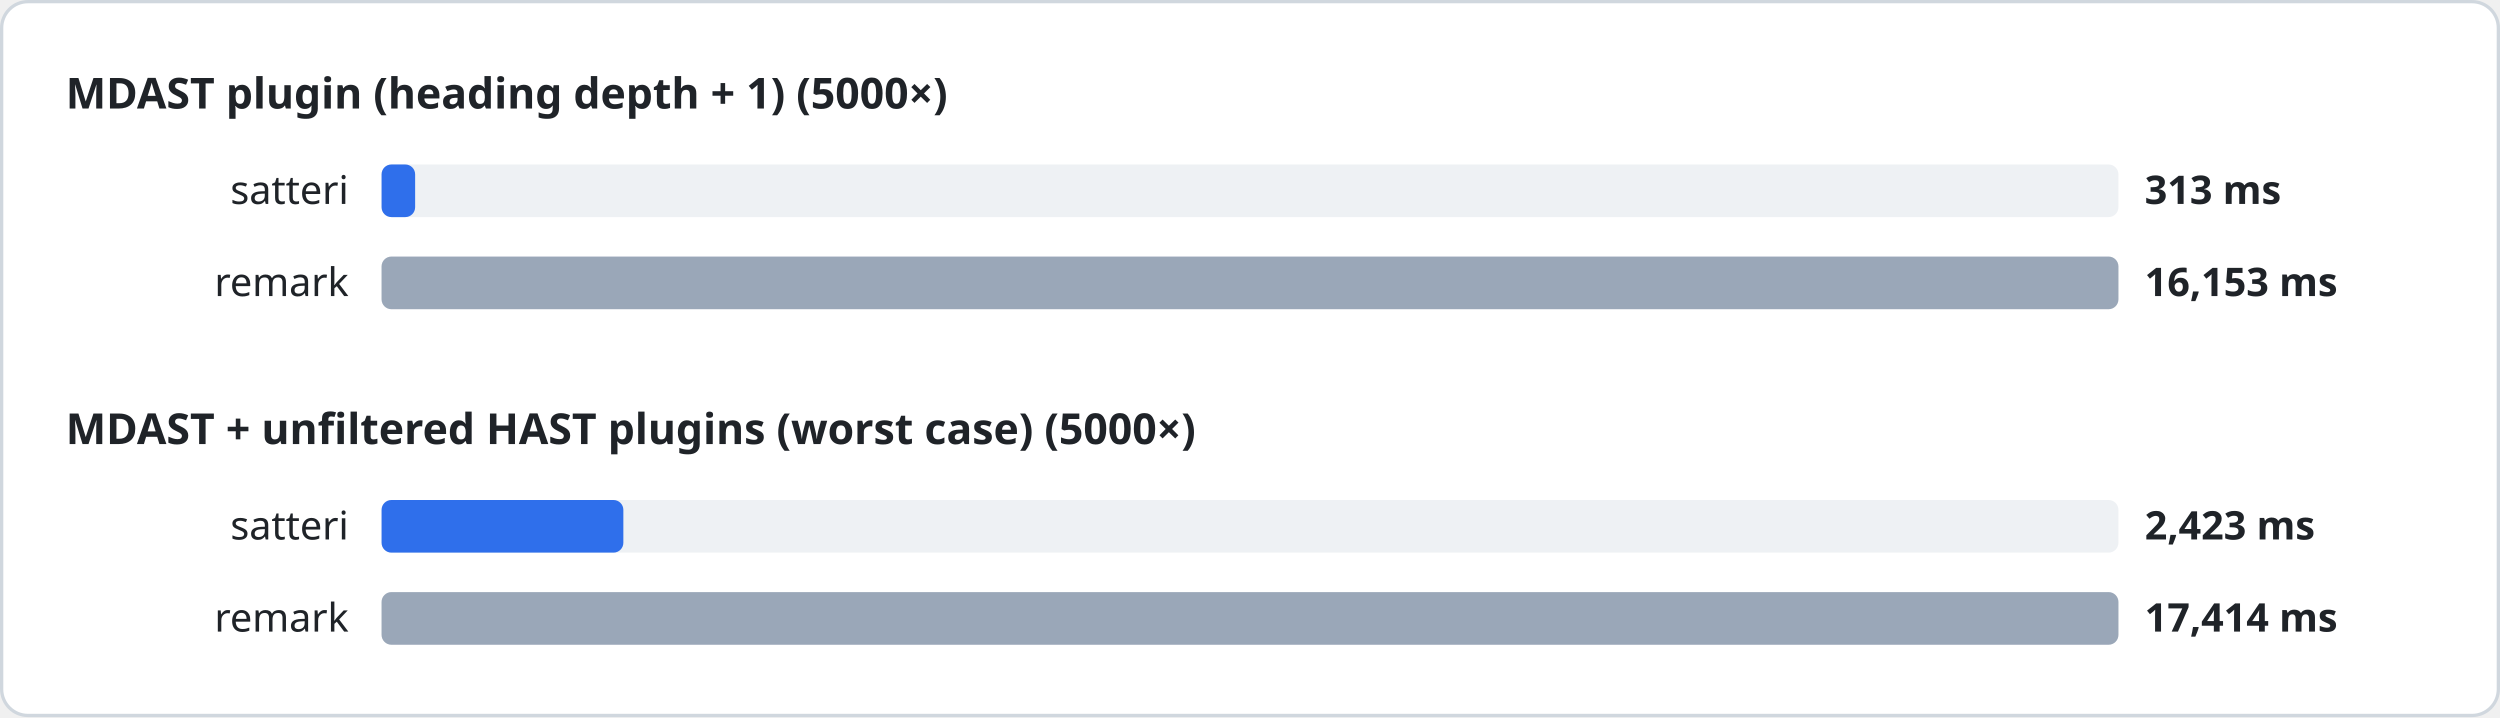
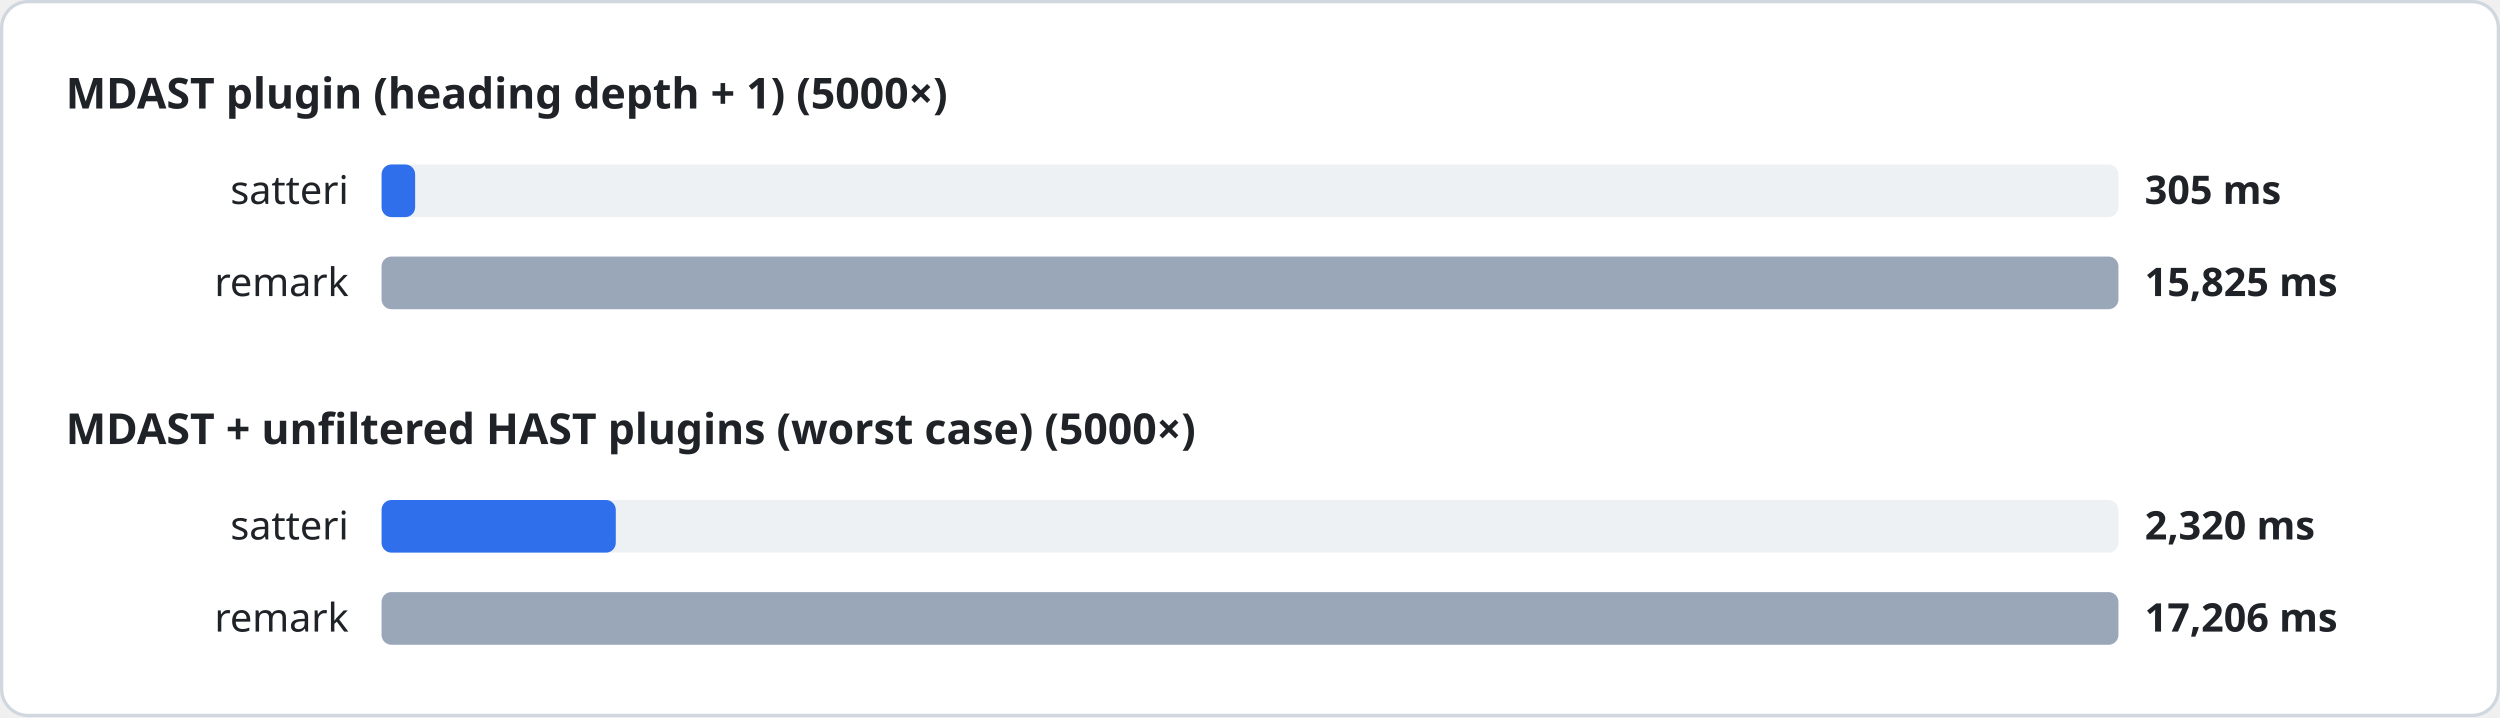
<svg xmlns="http://www.w3.org/2000/svg" width="760" height="218" viewBox="0 0 760 218" font-family="system-ui, sans-serif">
  <style>
.heading{font-size:13px;font-weight:600;fill:#1f2328}
.label{font-size:12px;fill:#1f2328}
.value{font-size:12px;font-weight:600;fill:#1f2328}
.track{fill:#eef1f4}
</style>
  <rect x="0.5" y="0.5" width="759" height="217" rx="8" fill="#ffffff" stroke="#d0d7de" />
  <text x="20" y="33" class="heading">MDAST plugin (heading depth + 1) (5000×)</text>
  <text x="106" y="62" class="label" text-anchor="end">satteri</text>
  <rect x="116" y="50" width="528" height="16" rx="3" class="track" />
  <rect x="116" y="50" width="10.2" height="16" rx="3" fill="#2f6feb" />
-   <text x="652" y="62" class="value">313 ms</text>
+   <text x="652" y="62" class="value">305 ms</text>
  <text x="106" y="90" class="label" text-anchor="end">remark</text>
  <rect x="116" y="78" width="528" height="16" rx="3" class="track" />
  <rect x="116" y="78" width="528.0" height="16" rx="3" fill="#9aa7b8" />
-   <text x="652" y="90" class="value">16,153 ms</text>
+   <text x="652" y="90" class="value">15,825 ms</text>
  <text x="20" y="135" class="heading">MDAST + unfiltered HAST plugins (worst case) (5000×)</text>
  <text x="106" y="164" class="label" text-anchor="end">satteri</text>
  <rect x="116" y="152" width="528" height="16" rx="3" class="track" />
-   <rect x="116" y="152" width="73.5" height="16" rx="3" fill="#2f6feb" />
-   <text x="652" y="164" class="value">2,423 ms</text>
+   <rect x="116" y="152" width="71.2" height="16" rx="3" fill="#2f6feb" />
+   <text x="652" y="164" class="value">2,320 ms</text>
  <text x="106" y="192" class="label" text-anchor="end">remark</text>
  <rect x="116" y="180" width="528" height="16" rx="3" class="track" />
  <rect x="116" y="180" width="528.0" height="16" rx="3" fill="#9aa7b8" />
-   <text x="652" y="192" class="value">17,414 ms</text>
+   <text x="652" y="192" class="value">17,206 ms</text>
</svg>
